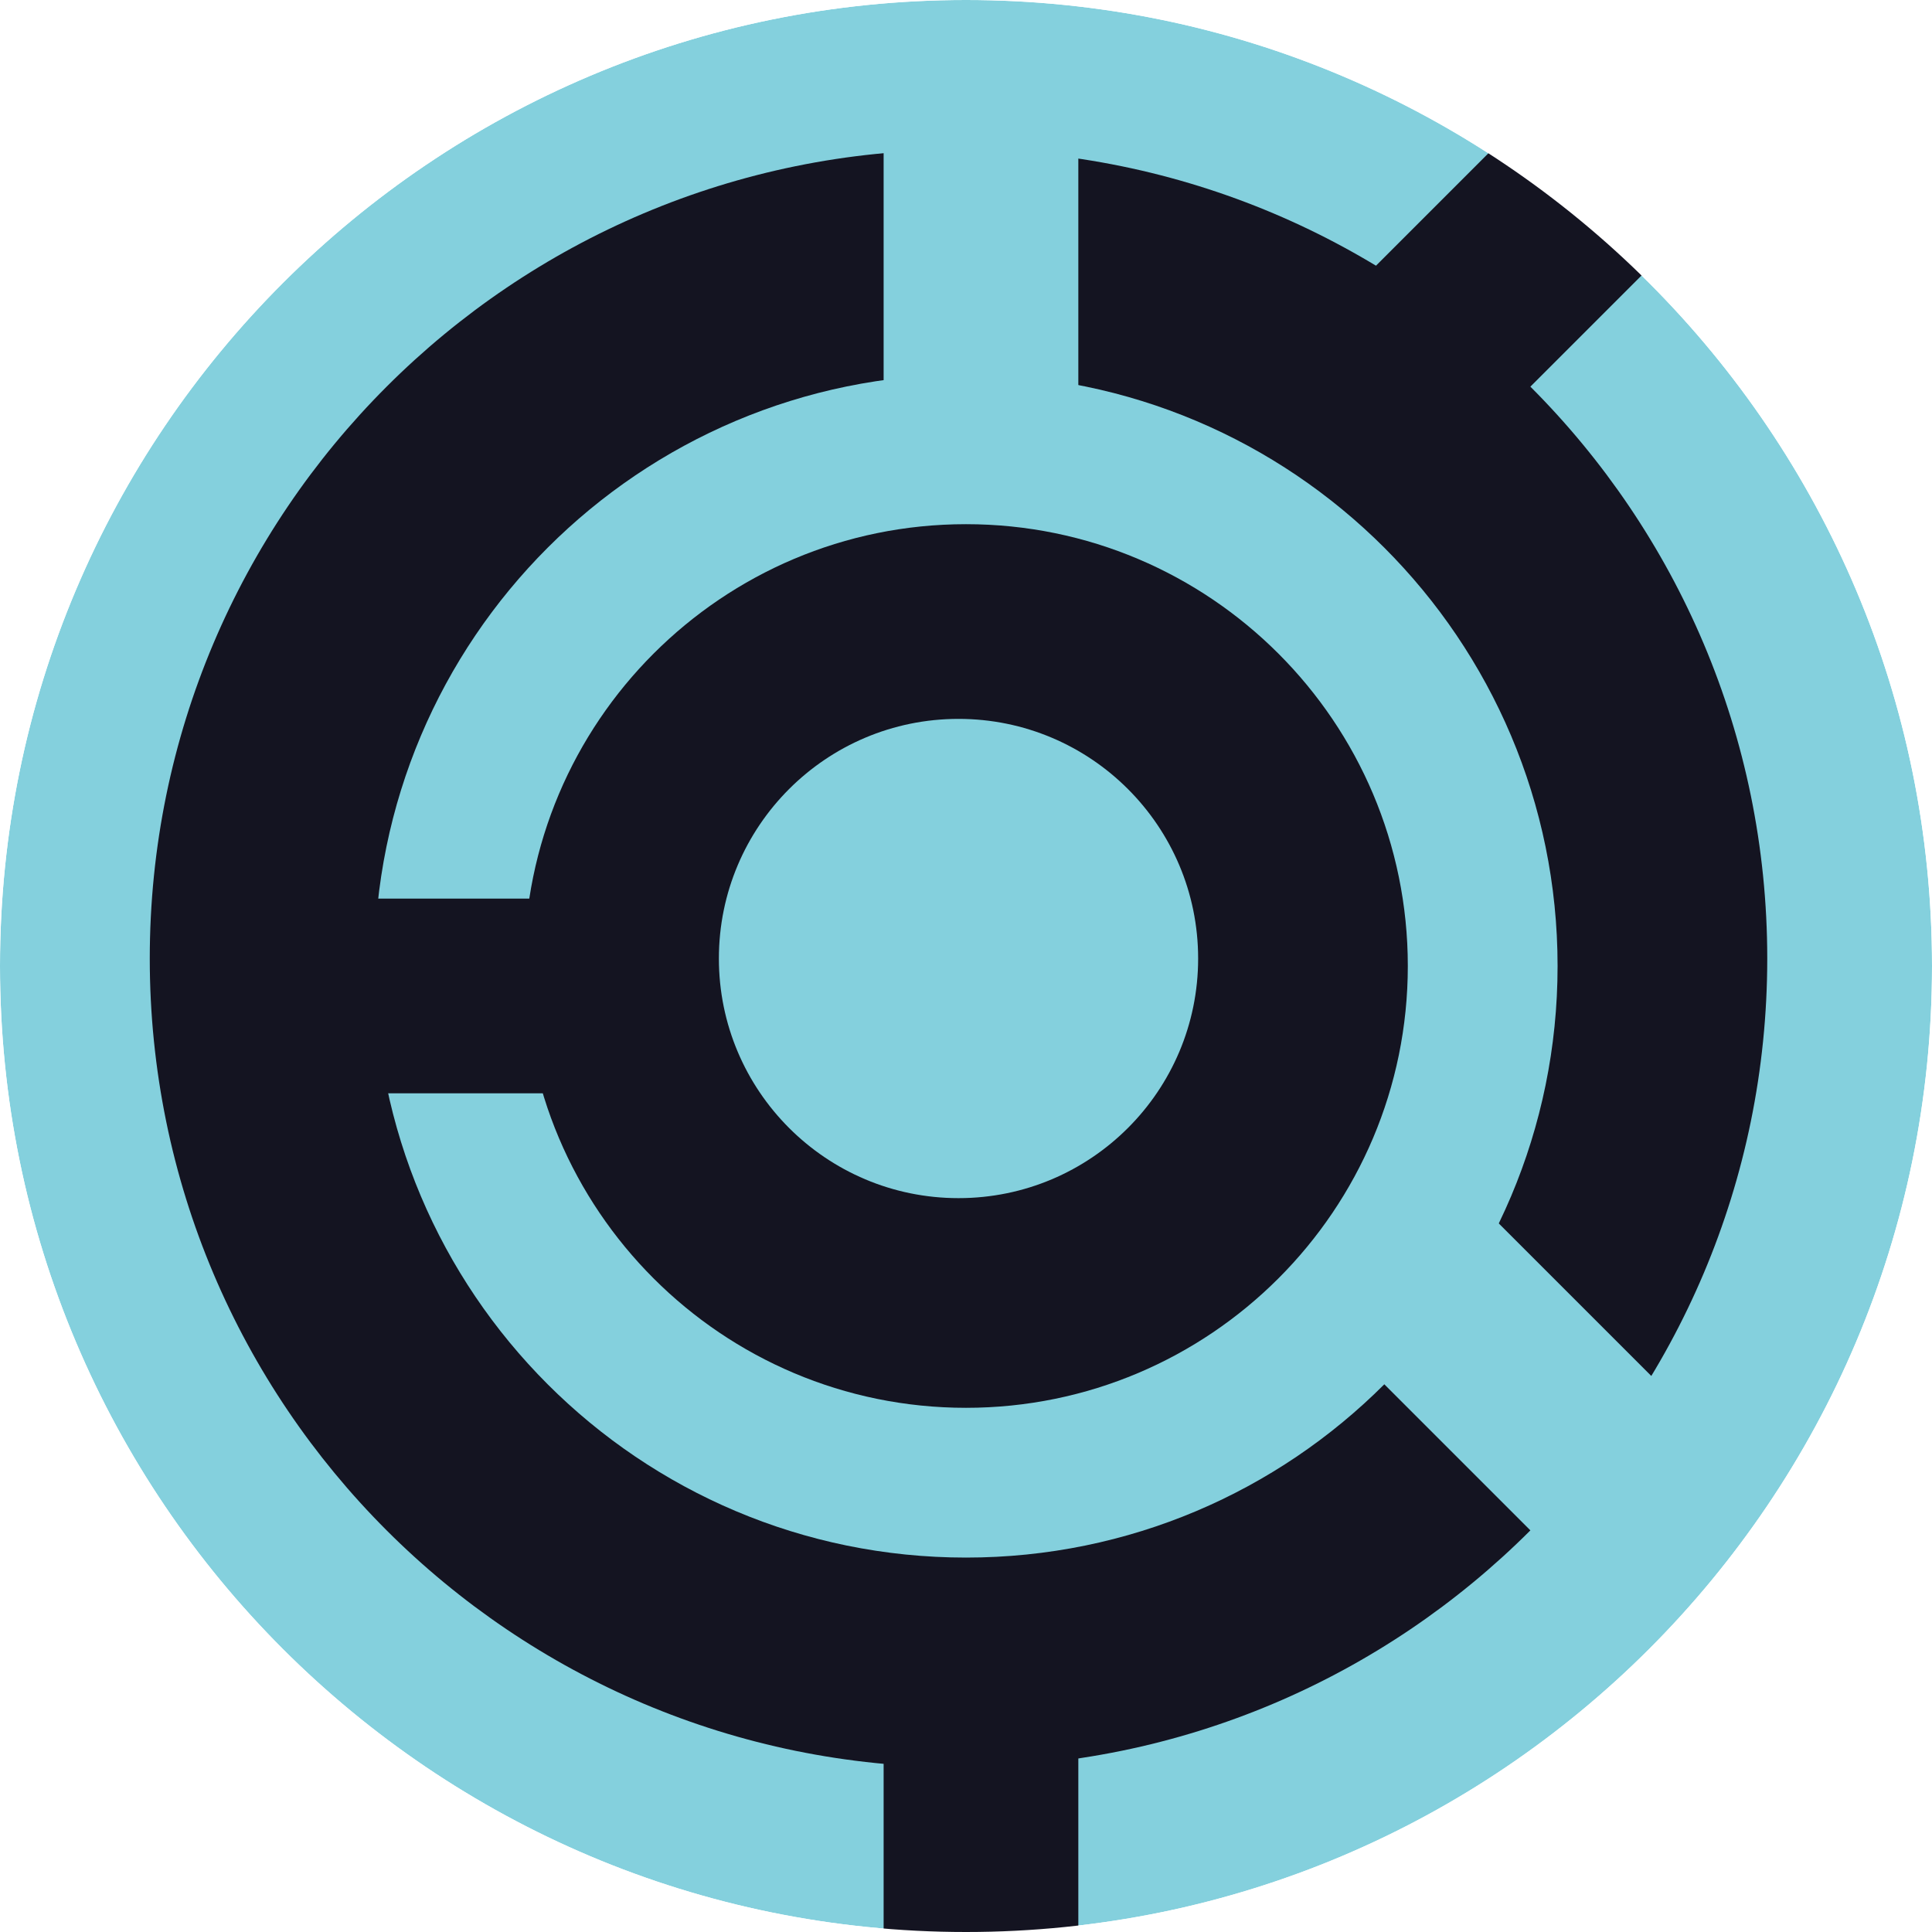
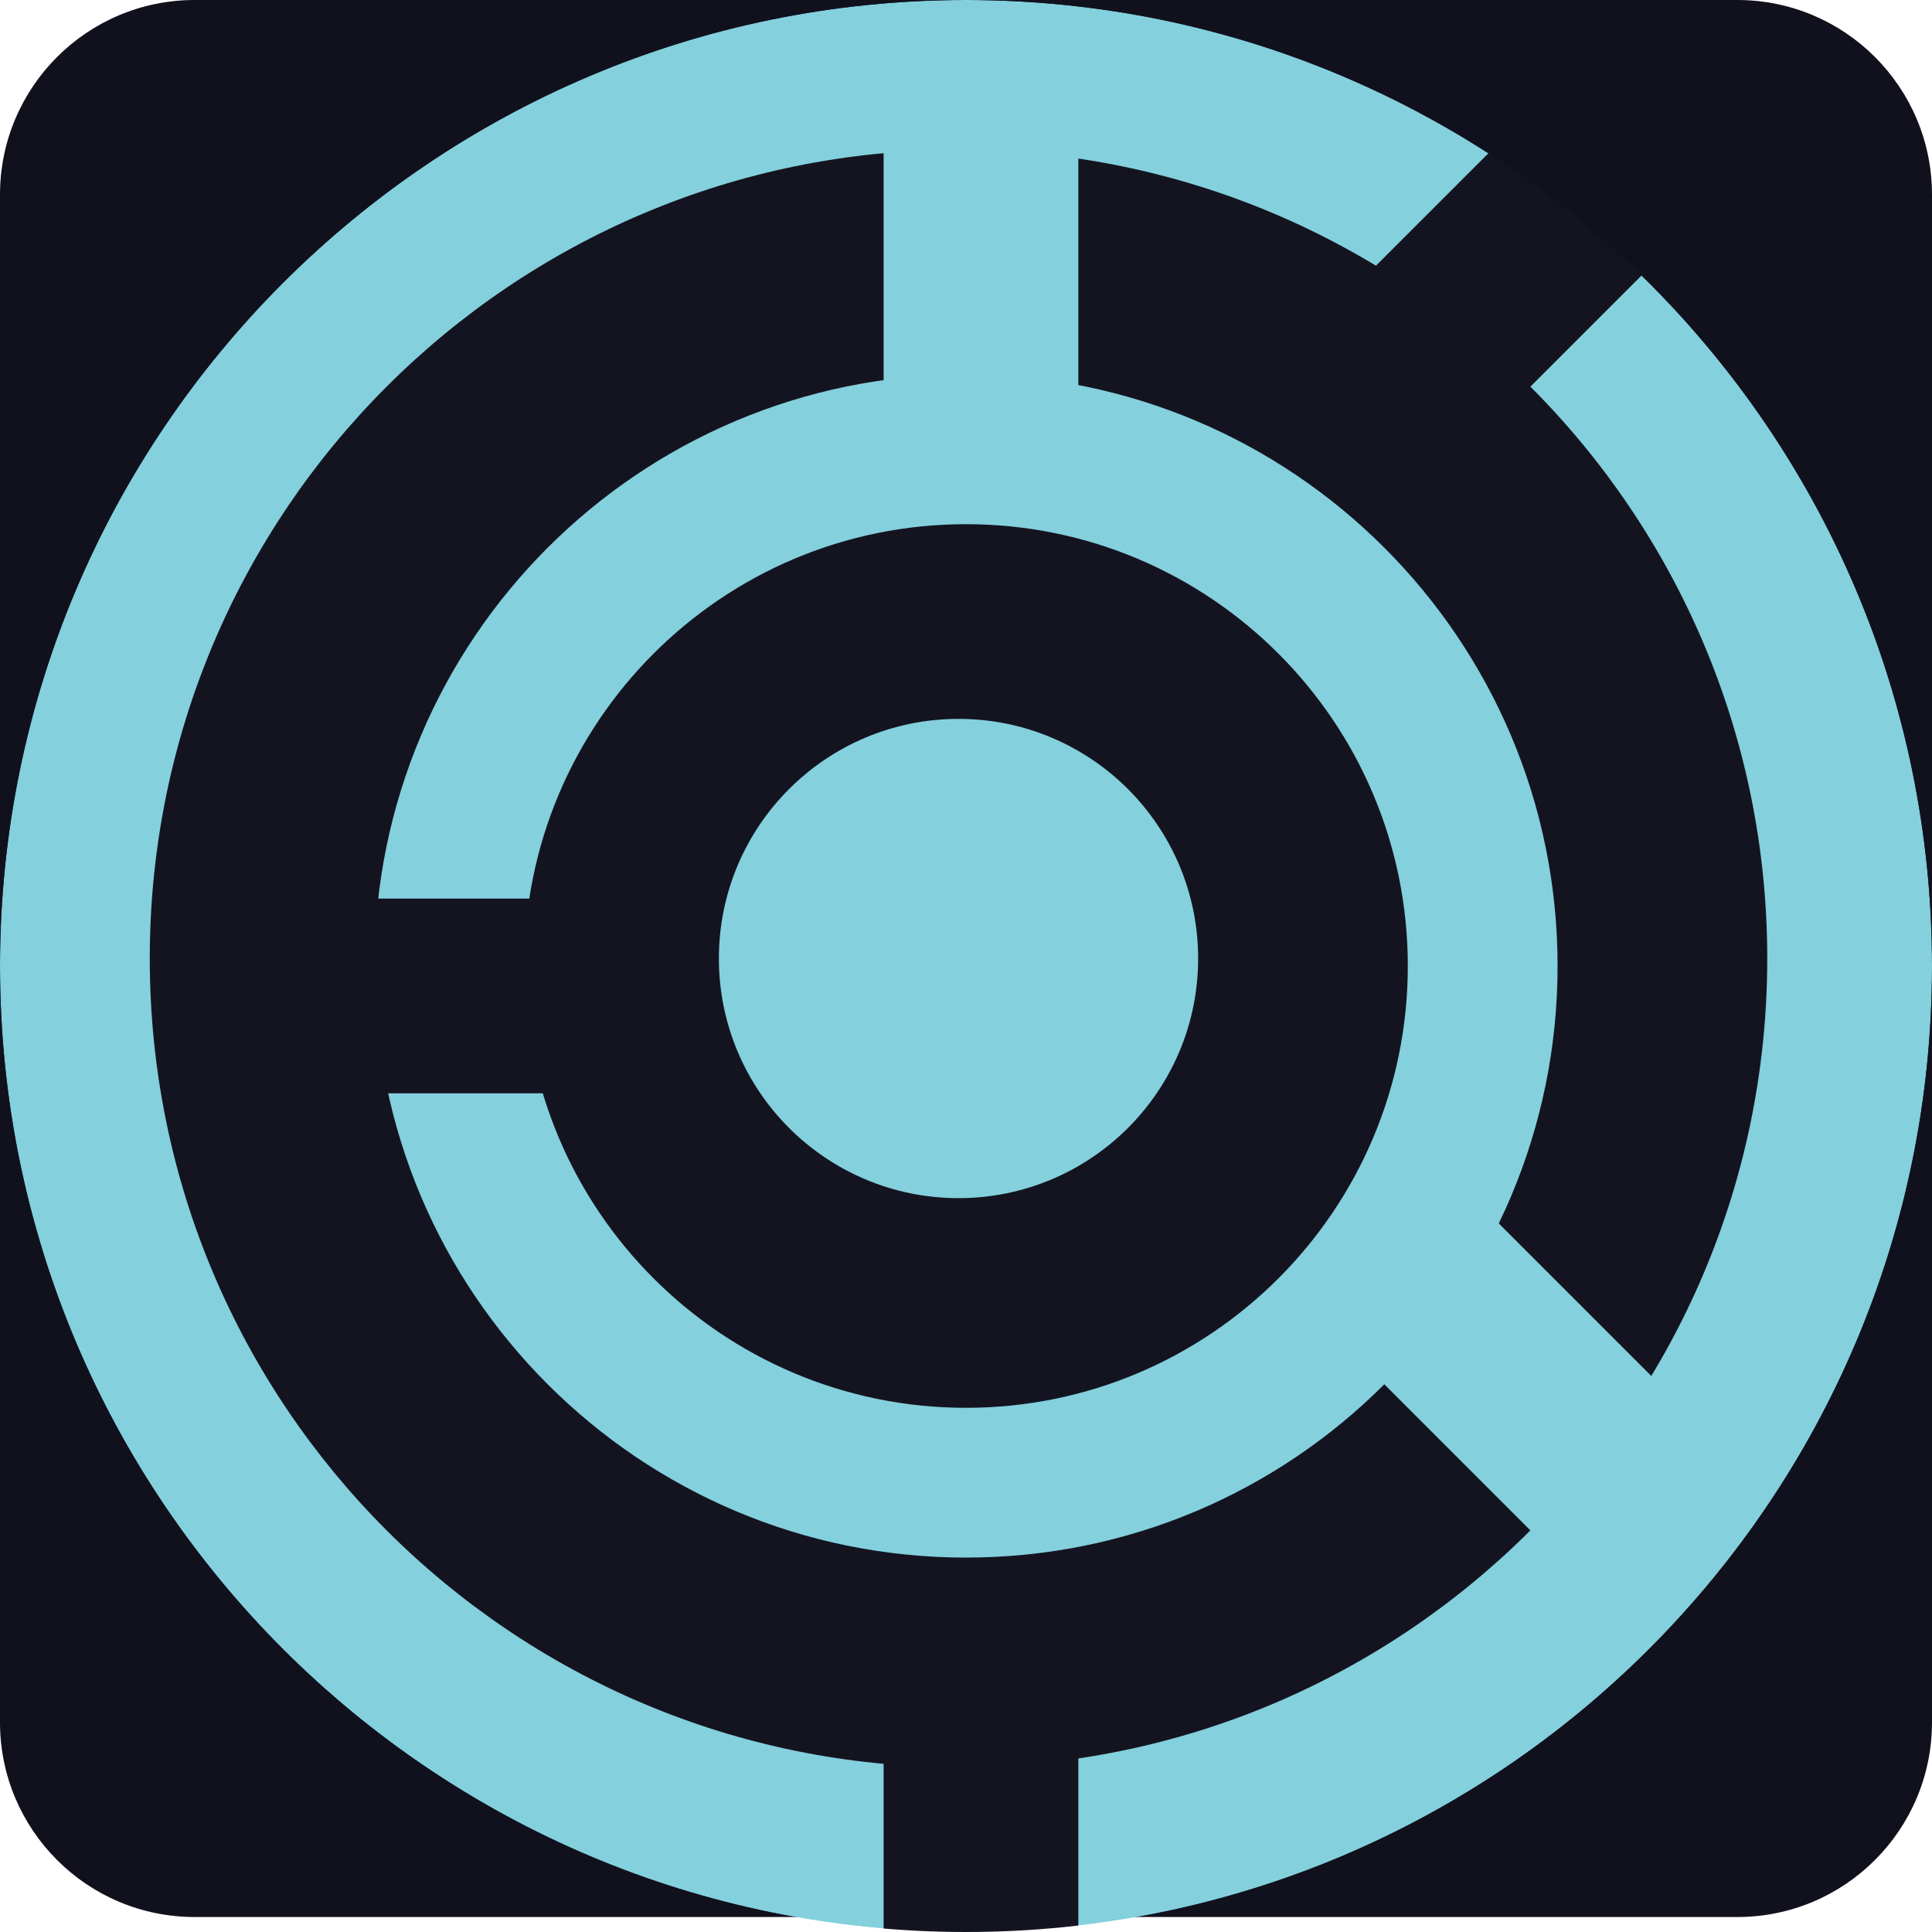
<svg xmlns="http://www.w3.org/2000/svg" width="129" height="129" viewBox="0 0 129 129" fill="none">
+   <rect width="129" height="128" rx="13" fill="#11111E" />
  <mask id="mask0_1_47" style="mask-type:alpha" maskUnits="userSpaceOnUse" x="0" y="0" width="129" height="129">
    <path d="M129 64.5C129 100.122 100.122 129 64.5 129C28.878 129 0 100.122 0 64.5C0 28.878 28.878 0 64.5 0C100.122 0 129 28.878 129 64.5Z" fill="#84D0DD" />
  </mask>
  <g mask="url(#mask0_1_47)">
    <path d="M129 64.5C129 100.122 100.122 129 64.5 129C28.878 129 0 100.122 0 64.5C0 28.878 28.878 0 64.5 0C100.122 0 129 28.878 129 64.5Z" fill="#84D0DD" />
    <path d="M118 64C118 93.823 93.823 118 64 118C34.177 118 10 93.823 10 64C10 34.177 34.177 10 64 10C93.823 10 118 34.177 118 64Z" fill="#141421" />
    <path fill-rule="evenodd" clip-rule="evenodd" d="M110.555 17.445L64 64L54.808 54.808L101.363 8.252L110.555 17.445Z" fill="#141421" />
    <path fill-rule="evenodd" clip-rule="evenodd" d="M72 56L72 129L59 129L59 56L72 56Z" fill="#141421" />
    <path fill-rule="evenodd" clip-rule="evenodd" d="M72 7L72 80L59 80L59 7L72 7Z" fill="#84D0DD" />
    <path fill-rule="evenodd" clip-rule="evenodd" d="M106 106L64 64L73.192 54.808L115.192 96.808L106 106Z" fill="#84D0DD" />
    <path d="M104 64.5C104 86.315 86.315 104 64.5 104C42.685 104 25 86.315 25 64.5C25 42.685 42.685 25 64.5 25C86.315 25 104 42.685 104 64.5Z" fill="#84D0DD" />
    <path d="M94 64.5C94 80.792 80.792 94 64.5 94C48.208 94 35 80.792 35 64.5C35 48.208 48.208 35 64.5 35C80.792 35 94 48.208 94 64.5Z" fill="#141421" />
    <path fill-rule="evenodd" clip-rule="evenodd" d="M21 60L64 60L64 73L21 73L21 60Z" fill="#141421" />
    <path d="M80 64C80 72.837 72.837 80 64 80C55.163 80 48 72.837 48 64C48 55.163 55.163 48 64 48C72.837 48 80 55.163 80 64Z" fill="#84D0DD" />
  </g>
</svg>
